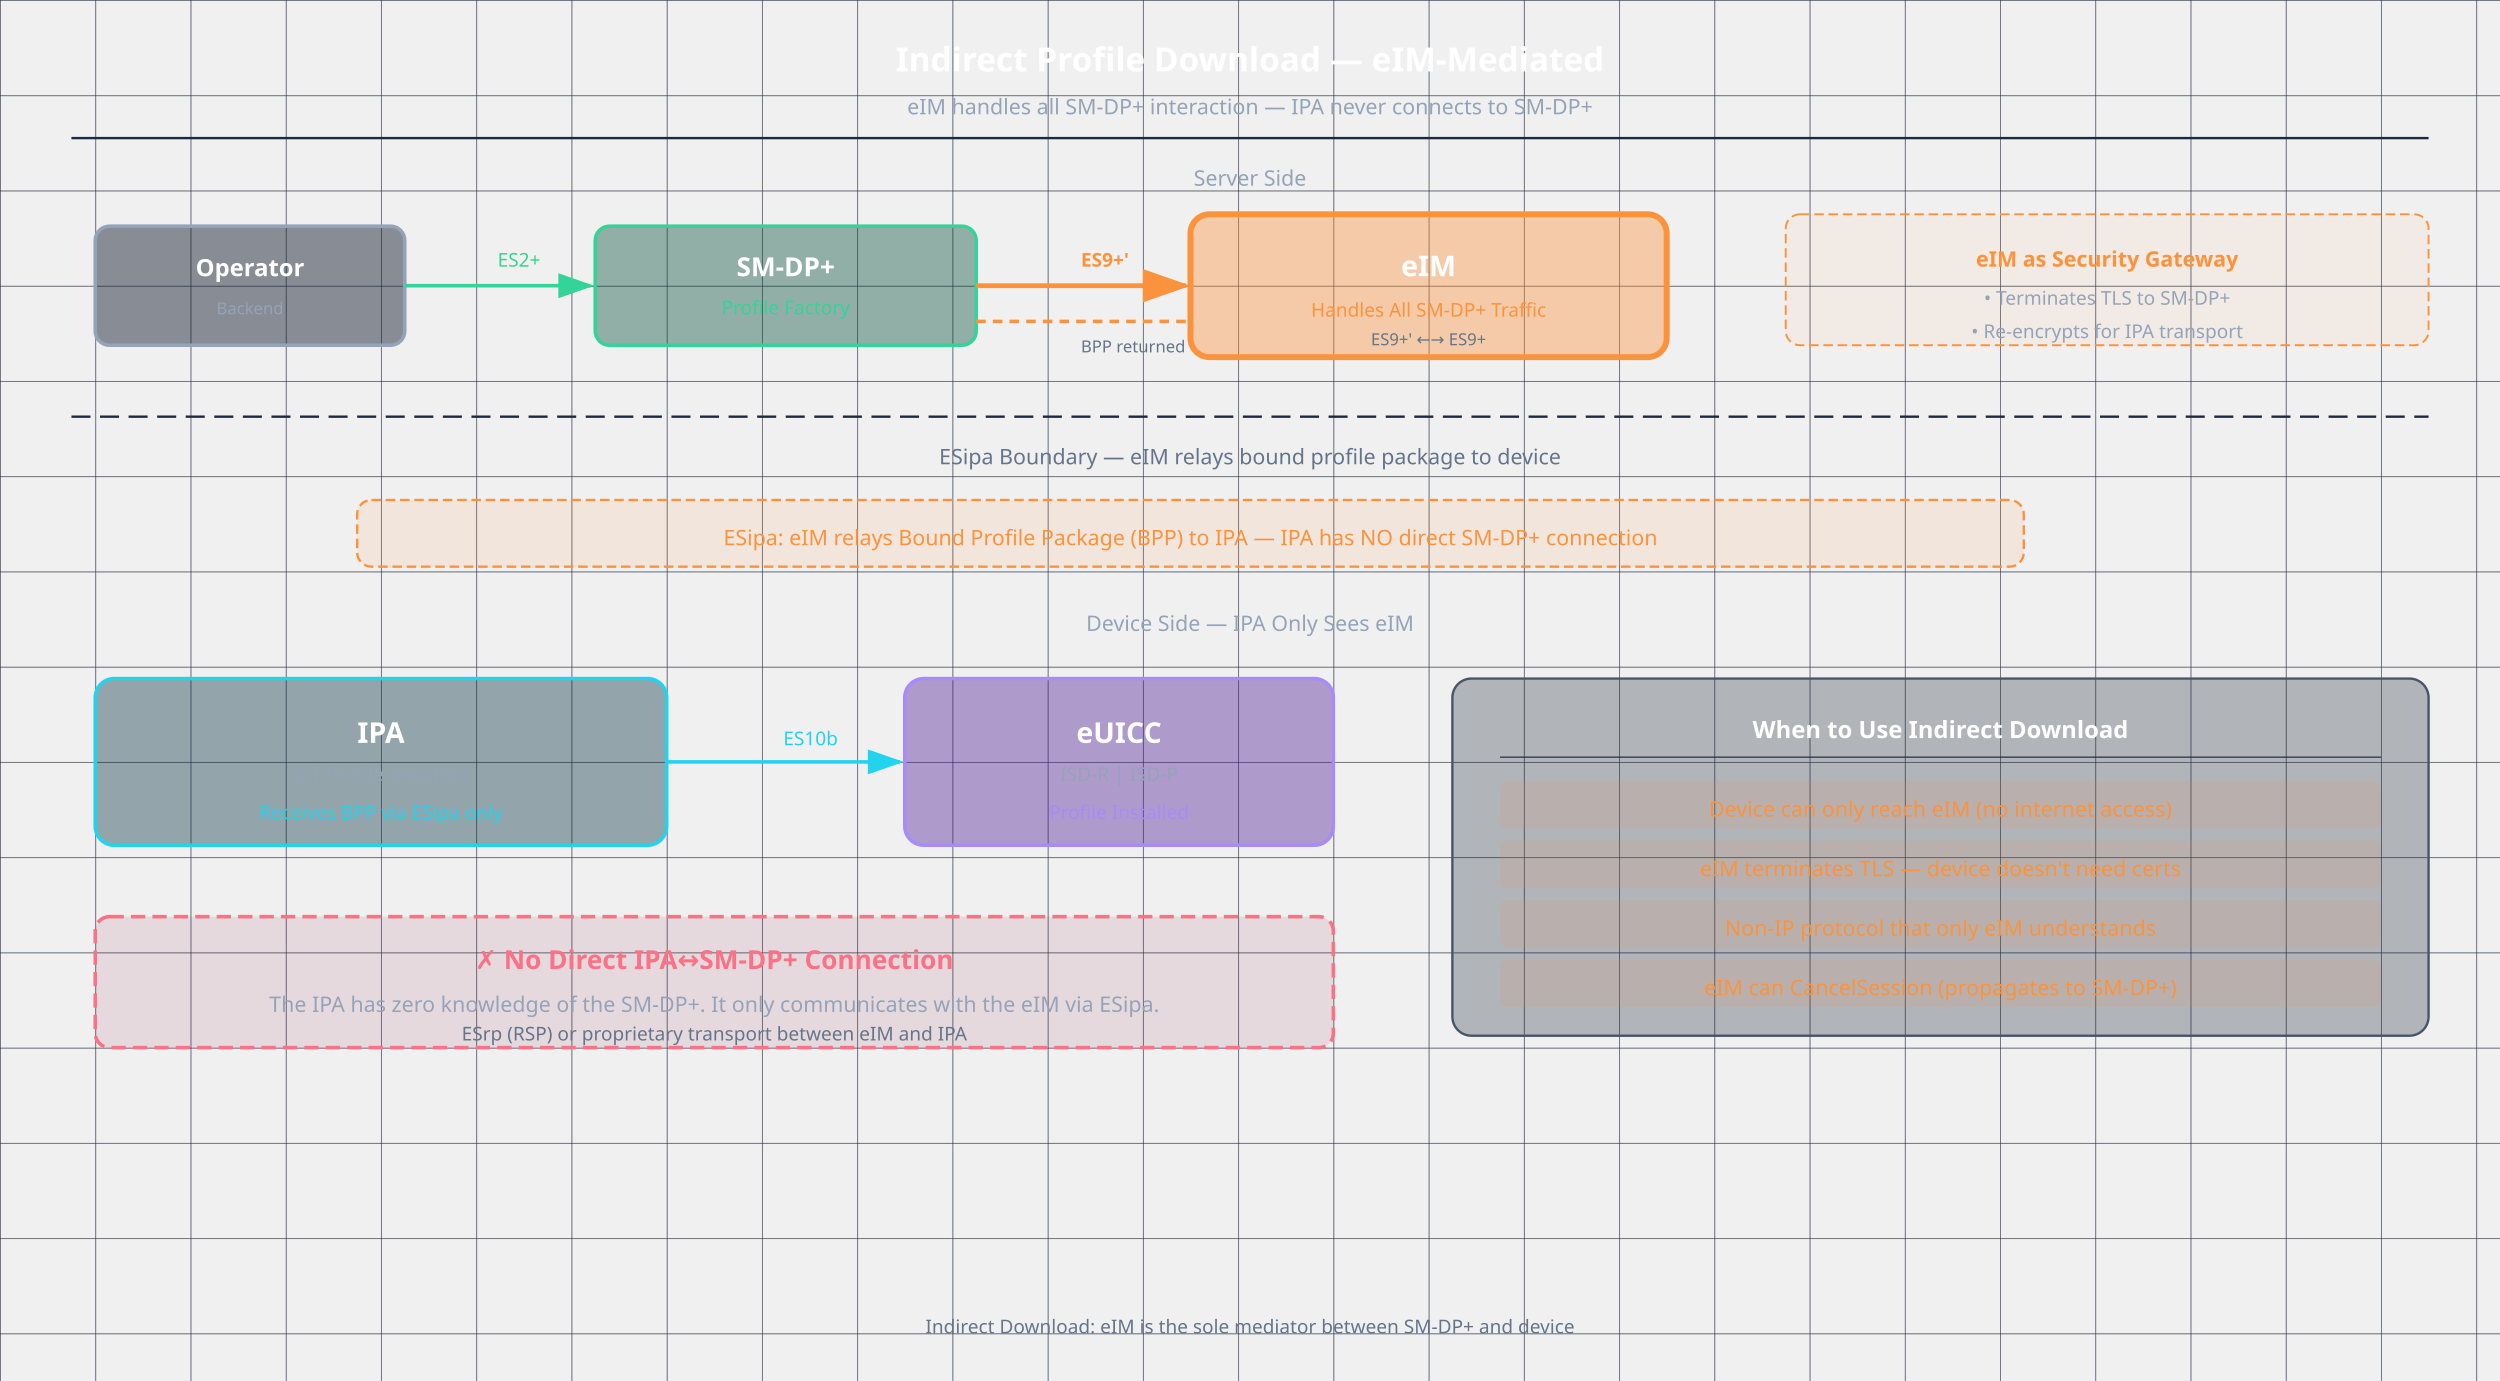
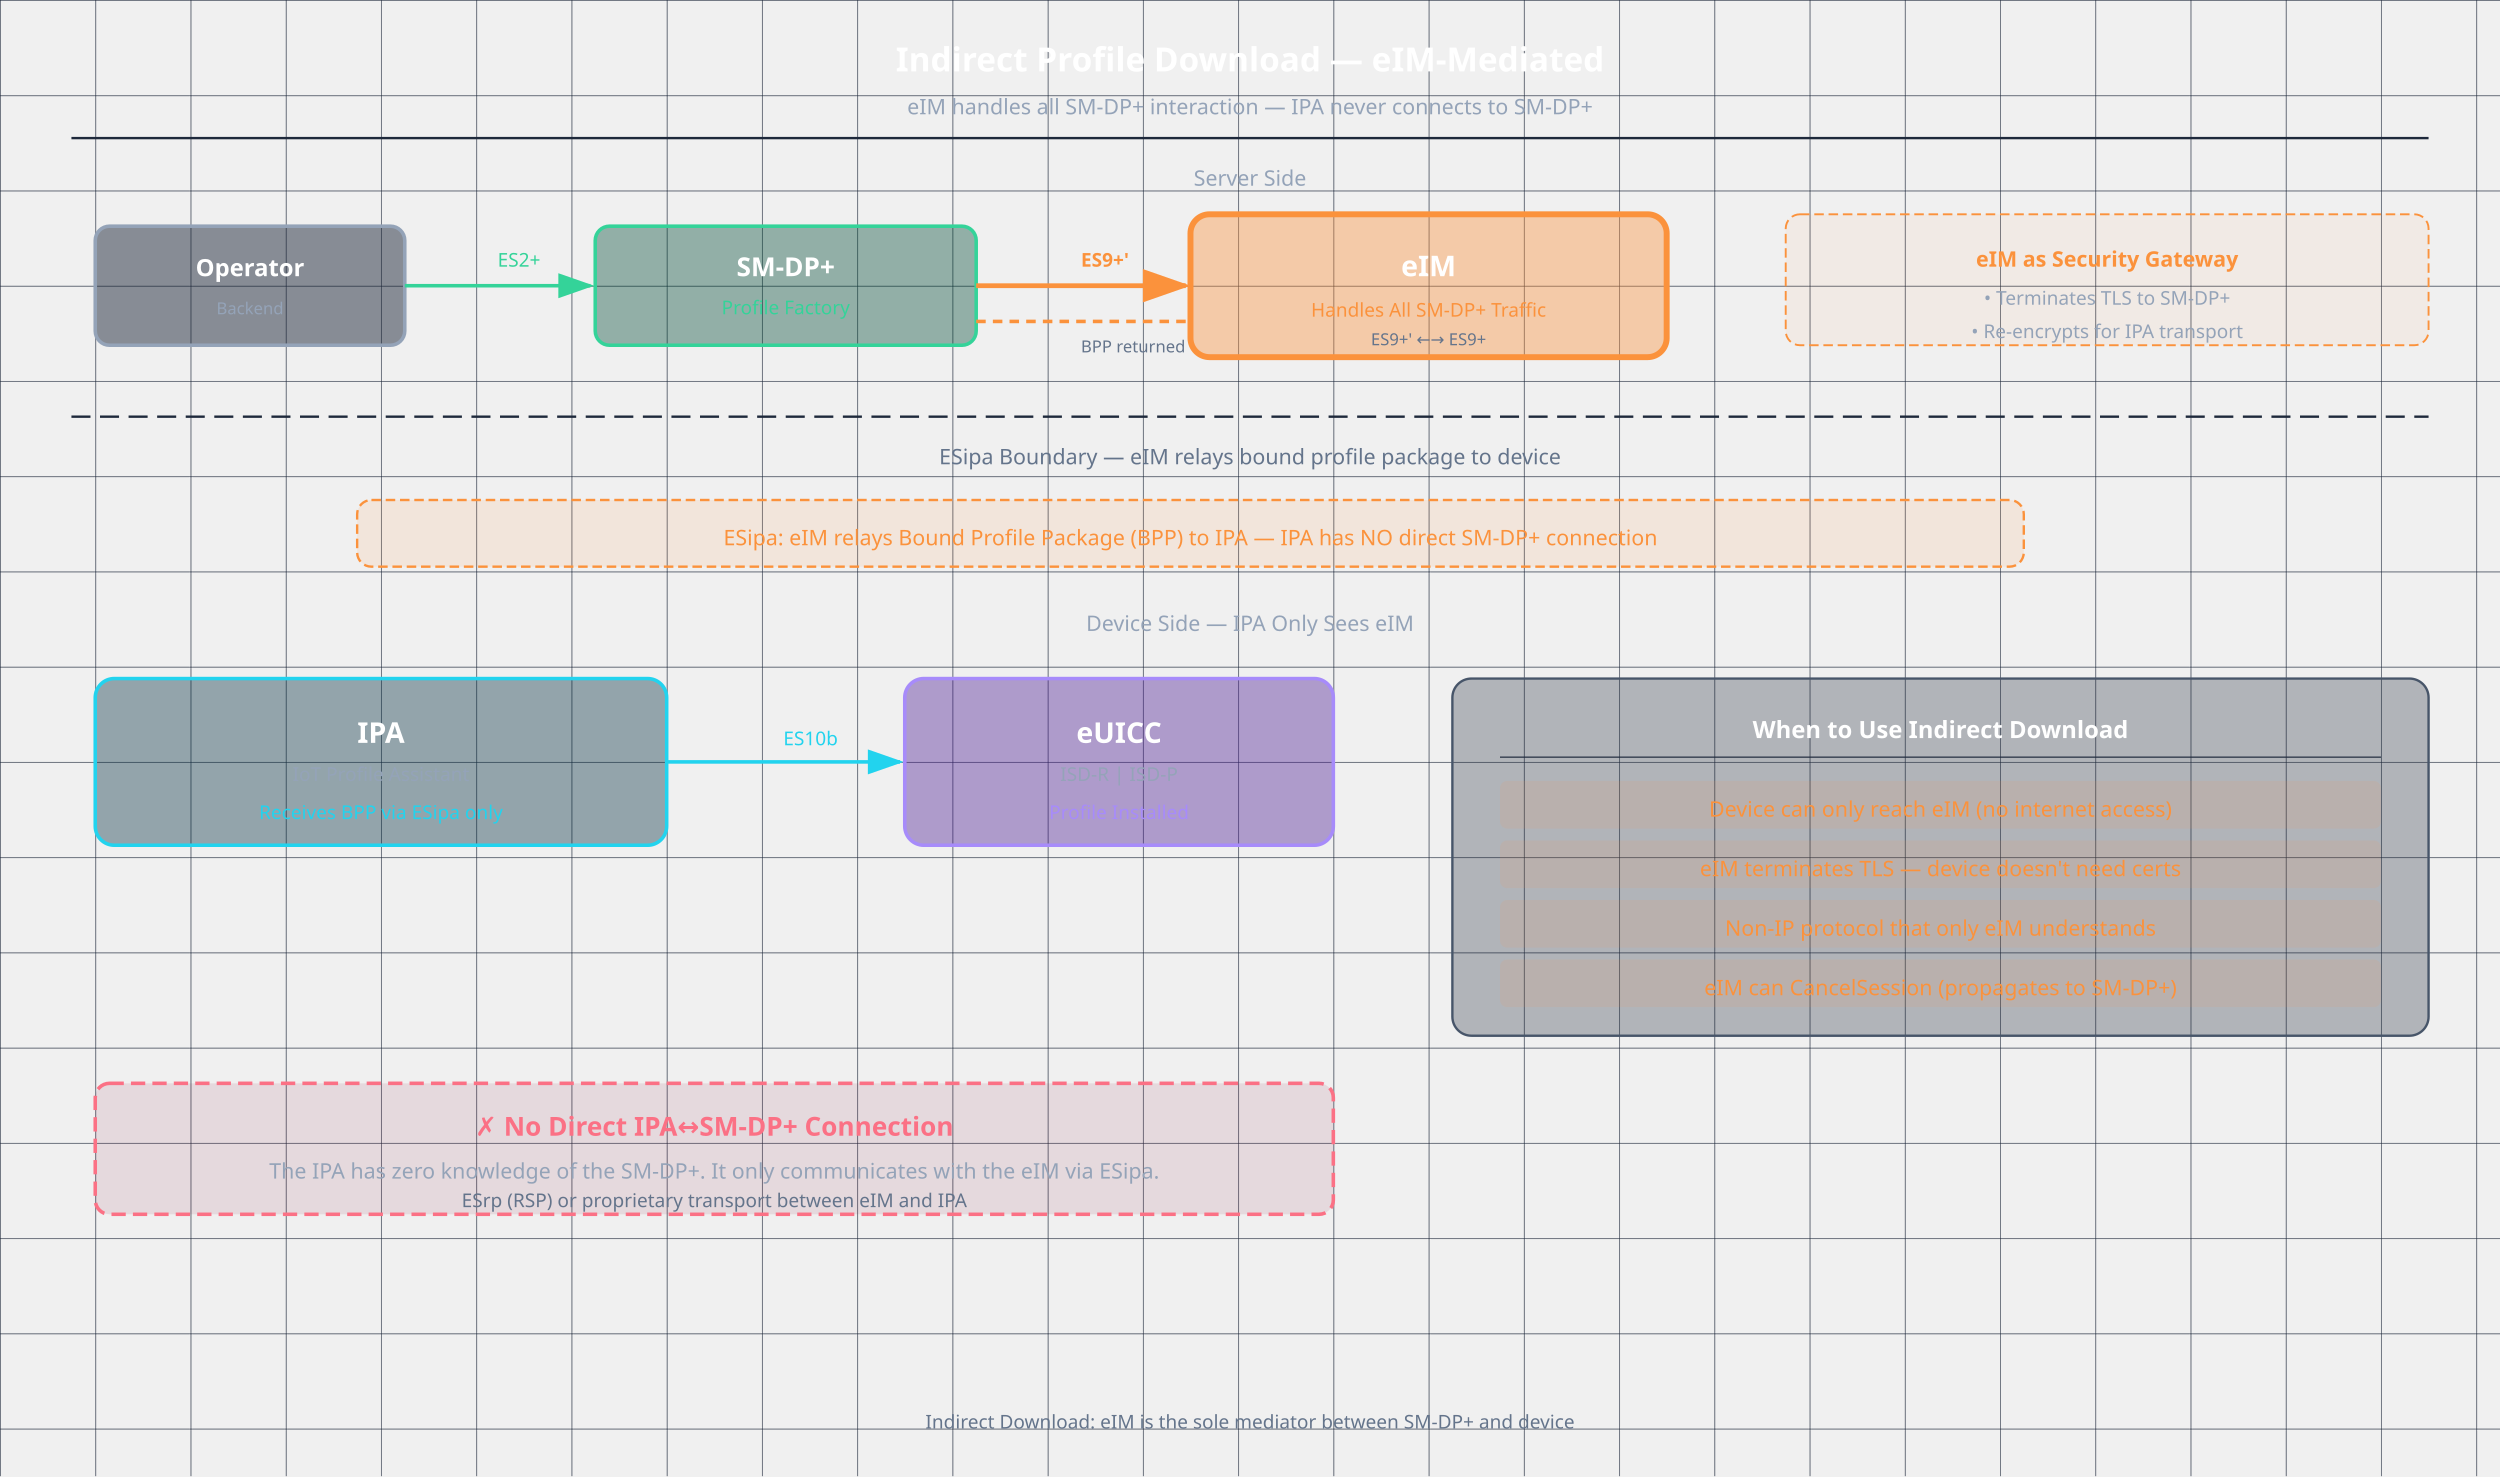
- <svg xmlns="http://www.w3.org/2000/svg" viewBox="0 0 1050 580">
+ <svg xmlns="http://www.w3.org/2000/svg" viewBox="0 0 1050 620">
  <style>text { font-family: system-ui, sans-serif; }</style>
  <defs>
    <marker id="id-a" markerWidth="10" markerHeight="7" refX="9" refY="3.5" orient="auto">
      <polygon points="0 0, 10 3.5, 0 7" fill="#94a3b8" />
    </marker>
    <marker id="id-ag" markerWidth="10" markerHeight="7" refX="9" refY="3.5" orient="auto">
      <polygon points="0 0, 10 3.5, 0 7" fill="#34d399" />
    </marker>
    <marker id="id-ao" markerWidth="10" markerHeight="7" refX="9" refY="3.5" orient="auto">
      <polygon points="0 0, 10 3.5, 0 7" fill="#fb923c" />
    </marker>
    <marker id="id-av" markerWidth="10" markerHeight="7" refX="9" refY="3.5" orient="auto">
      <polygon points="0 0, 10 3.5, 0 7" fill="#a78bfa" />
    </marker>
    <marker id="id-acy" markerWidth="10" markerHeight="7" refX="9" refY="3.5" orient="auto">
      <polygon points="0 0, 10 3.5, 0 7" fill="#22d3ee" />
    </marker>
    <pattern id="id-grid" width="40" height="40" patternUnits="userSpaceOnUse">
      <path d="M 40 0 L 0 0 0 40" fill="none" stroke="#1e293b" stroke-width="0.5" />
    </pattern>
  </defs>
  <rect width="100%" height="100%" fill="url(#id-grid)" />
  <text x="525" y="30" fill="white" font-size="14" font-weight="700" text-anchor="middle">Indirect Profile Download — eIM-Mediated</text>
  <text x="525" y="48" fill="#94a3b8" font-size="9" text-anchor="middle">eIM handles all SM-DP+ interaction — IPA never connects to SM-DP+</text>
  <line x1="30" y1="58" x2="1020" y2="58" stroke="#1e293b" stroke-width="1" />
  <text x="525" y="78" fill="#94a3b8" font-size="9" text-anchor="middle">Server Side</text>
  <rect x="40" y="95" width="130" height="50" rx="6" fill="rgba(30,41,59,0.5)" stroke="#94a3b8" stroke-width="1.5" />
  <text x="105" y="116" fill="white" font-size="10" font-weight="600" text-anchor="middle">Operator</text>
  <text x="105" y="132" fill="#94a3b8" font-size="7" text-anchor="middle">Backend</text>
  <rect x="250" y="95" width="160" height="50" rx="6" fill="rgba(6,78,59,0.4)" stroke="#34d399" stroke-width="1.5" />
  <text x="330" y="116" fill="white" font-size="11" font-weight="600" text-anchor="middle">SM-DP+</text>
  <text x="330" y="132" fill="#34d399" font-size="8" text-anchor="middle">Profile Factory</text>
  <rect x="500" y="90" width="200" height="60" rx="8" fill="rgba(251,146,60,0.4)" stroke="#fb923c" stroke-width="2.5" />
  <text x="600" y="116" fill="white" font-size="12" font-weight="700" text-anchor="middle">eIM</text>
  <text x="600" y="133" fill="#fb923c" font-size="8" text-anchor="middle">Handles All SM-DP+ Traffic</text>
  <text x="600" y="145" fill="#64748b" font-size="7" text-anchor="middle">ES9+' ←→ ES9+</text>
  <line x1="170" y1="120" x2="248" y2="120" stroke="#34d399" stroke-width="1.5" marker-end="url(#id-ag)" />
  <text x="209" y="112" fill="#34d399" font-size="8">ES2+</text>
  <line x1="410" y1="120" x2="498" y2="120" stroke="#fb923c" stroke-width="2" marker-end="url(#id-ao)" />
  <text x="454" y="112" fill="#fb923c" font-size="8" font-weight="600">ES9+'</text>
  <line x1="498" y1="135" x2="410" y2="135" stroke="#fb923c" stroke-width="1.5" stroke-dasharray="4,3" />
  <text x="454" y="148" fill="#64748b" font-size="7">BPP returned</text>
  <rect x="750" y="90" width="270" height="55" rx="6" fill="rgba(251,146,60,0.06)" stroke="#fb923c" stroke-width="0.8" stroke-dasharray="4,2" />
  <text x="885" y="112" fill="#fb923c" font-size="9" font-weight="600" text-anchor="middle">eIM as Security Gateway</text>
  <text x="885" y="128" fill="#94a3b8" font-size="8" text-anchor="middle">• Terminates TLS to SM-DP+</text>
  <text x="885" y="142" fill="#94a3b8" font-size="8" text-anchor="middle">• Re-encrypts for IPA transport</text>
  <line x1="30" y1="175" x2="1020" y2="175" stroke="#1e293b" stroke-width="1" stroke-dasharray="8,4" />
  <text x="525" y="195" fill="#64748b" font-size="9" text-anchor="middle">ESipa Boundary — eIM relays bound profile package to device</text>
  <rect x="150" y="210" width="700" height="28" rx="6" fill="rgba(251,146,60,0.12)" stroke="#fb923c" stroke-width="1" stroke-dasharray="4,2" />
  <text x="500" y="229" fill="#fb923c" font-size="9" text-anchor="middle">ESipa: eIM relays Bound Profile Package (BPP) to IPA — IPA has NO direct SM-DP+ connection</text>
  <text x="525" y="265" fill="#94a3b8" font-size="9" text-anchor="middle">Device Side — IPA Only Sees eIM</text>
  <rect x="40" y="285" width="240" height="70" rx="8" fill="rgba(8,51,68,0.4)" stroke="#22d3ee" stroke-width="1.5" />
  <text x="160" y="312" fill="white" font-size="12" font-weight="600" text-anchor="middle">IPA</text>
  <text x="160" y="328" fill="#94a3b8" font-size="8" text-anchor="middle">IoT Profile Assistant</text>
  <text x="160" y="344" fill="#22d3ee" font-size="8" text-anchor="middle">Receives BPP via ESipa only</text>
  <rect x="380" y="285" width="180" height="70" rx="8" fill="rgba(76,29,149,0.4)" stroke="#a78bfa" stroke-width="1.5" />
  <text x="470" y="312" fill="white" font-size="12" font-weight="600" text-anchor="middle">eUICC</text>
  <text x="470" y="328" fill="#94a3b8" font-size="8" text-anchor="middle">ISD-R | ISD-P</text>
  <text x="470" y="344" fill="#a78bfa" font-size="8" text-anchor="middle">Profile Installed</text>
  <line x1="280" y1="320" x2="378" y2="320" stroke="#22d3ee" stroke-width="1.5" marker-end="url(#id-acy)" />
  <text x="329" y="313" fill="#22d3ee" font-size="8">ES10b</text>
  <rect x="610" y="285" width="410" height="150" rx="8" fill="rgba(30,41,59,0.3)" stroke="#475569" stroke-width="1" />
  <text x="815" y="310" fill="white" font-size="10" font-weight="600" text-anchor="middle">When to Use Indirect Download</text>
  <line x1="630" y1="318" x2="1000" y2="318" stroke="#1e293b" stroke-width="0.5" />
  <rect x="630" y="328" width="370" height="20" rx="3" fill="rgba(251,146,60,0.1)" />
  <text x="815" y="343" fill="#fb923c" font-size="9" text-anchor="middle">Device can only reach eIM (no internet access)</text>
  <rect x="630" y="353" width="370" height="20" rx="3" fill="rgba(251,146,60,0.1)" />
  <text x="815" y="368" fill="#fb923c" font-size="9" text-anchor="middle">eIM terminates TLS — device doesn't need certs</text>
  <rect x="630" y="378" width="370" height="20" rx="3" fill="rgba(251,146,60,0.1)" />
  <text x="815" y="393" fill="#fb923c" font-size="9" text-anchor="middle">Non-IP protocol that only eIM understands</text>
  <rect x="630" y="403" width="370" height="20" rx="3" fill="rgba(251,146,60,0.1)" />
  <text x="815" y="418" fill="#fb923c" font-size="9" text-anchor="middle">eIM can CancelSession (propagates to SM-DP+)</text>
-   <rect x="40" y="385" width="520" height="55" rx="6" fill="rgba(136,19,55,0.1)" stroke="#fb7185" stroke-width="1.5" stroke-dasharray="6,3" />
-   <text x="300" y="407" fill="#fb7185" font-size="11" font-weight="600" text-anchor="middle">✗ No Direct IPA↔SM-DP+ Connection</text>
-   <text x="300" y="425" fill="#94a3b8" font-size="9" text-anchor="middle">The IPA has zero knowledge of the SM-DP+. It only communicates with the eIM via ESipa.</text>
-   <text x="300" y="437" fill="#64748b" font-size="8" text-anchor="middle">ESrp (RSP) or proprietary transport between eIM and IPA</text>
-   <text x="525" y="560" fill="#64748b" font-size="8" text-anchor="middle">Indirect Download: eIM is the sole mediator between SM-DP+ and device</text>
+   <rect x="40" y="455" width="520" height="55" rx="6" fill="rgba(136,19,55,0.1)" stroke="#fb7185" stroke-width="1.5" stroke-dasharray="6,3" />
+   <text x="300" y="477" fill="#fb7185" font-size="11" font-weight="600" text-anchor="middle">✗ No Direct IPA↔SM-DP+ Connection</text>
+   <text x="300" y="495" fill="#94a3b8" font-size="9" text-anchor="middle">The IPA has zero knowledge of the SM-DP+. It only communicates with the eIM via ESipa.</text>
+   <text x="300" y="507" fill="#64748b" font-size="8" text-anchor="middle">ESrp (RSP) or proprietary transport between eIM and IPA</text>
+   <text x="525" y="600" fill="#64748b" font-size="8" text-anchor="middle">Indirect Download: eIM is the sole mediator between SM-DP+ and device</text>
</svg>
